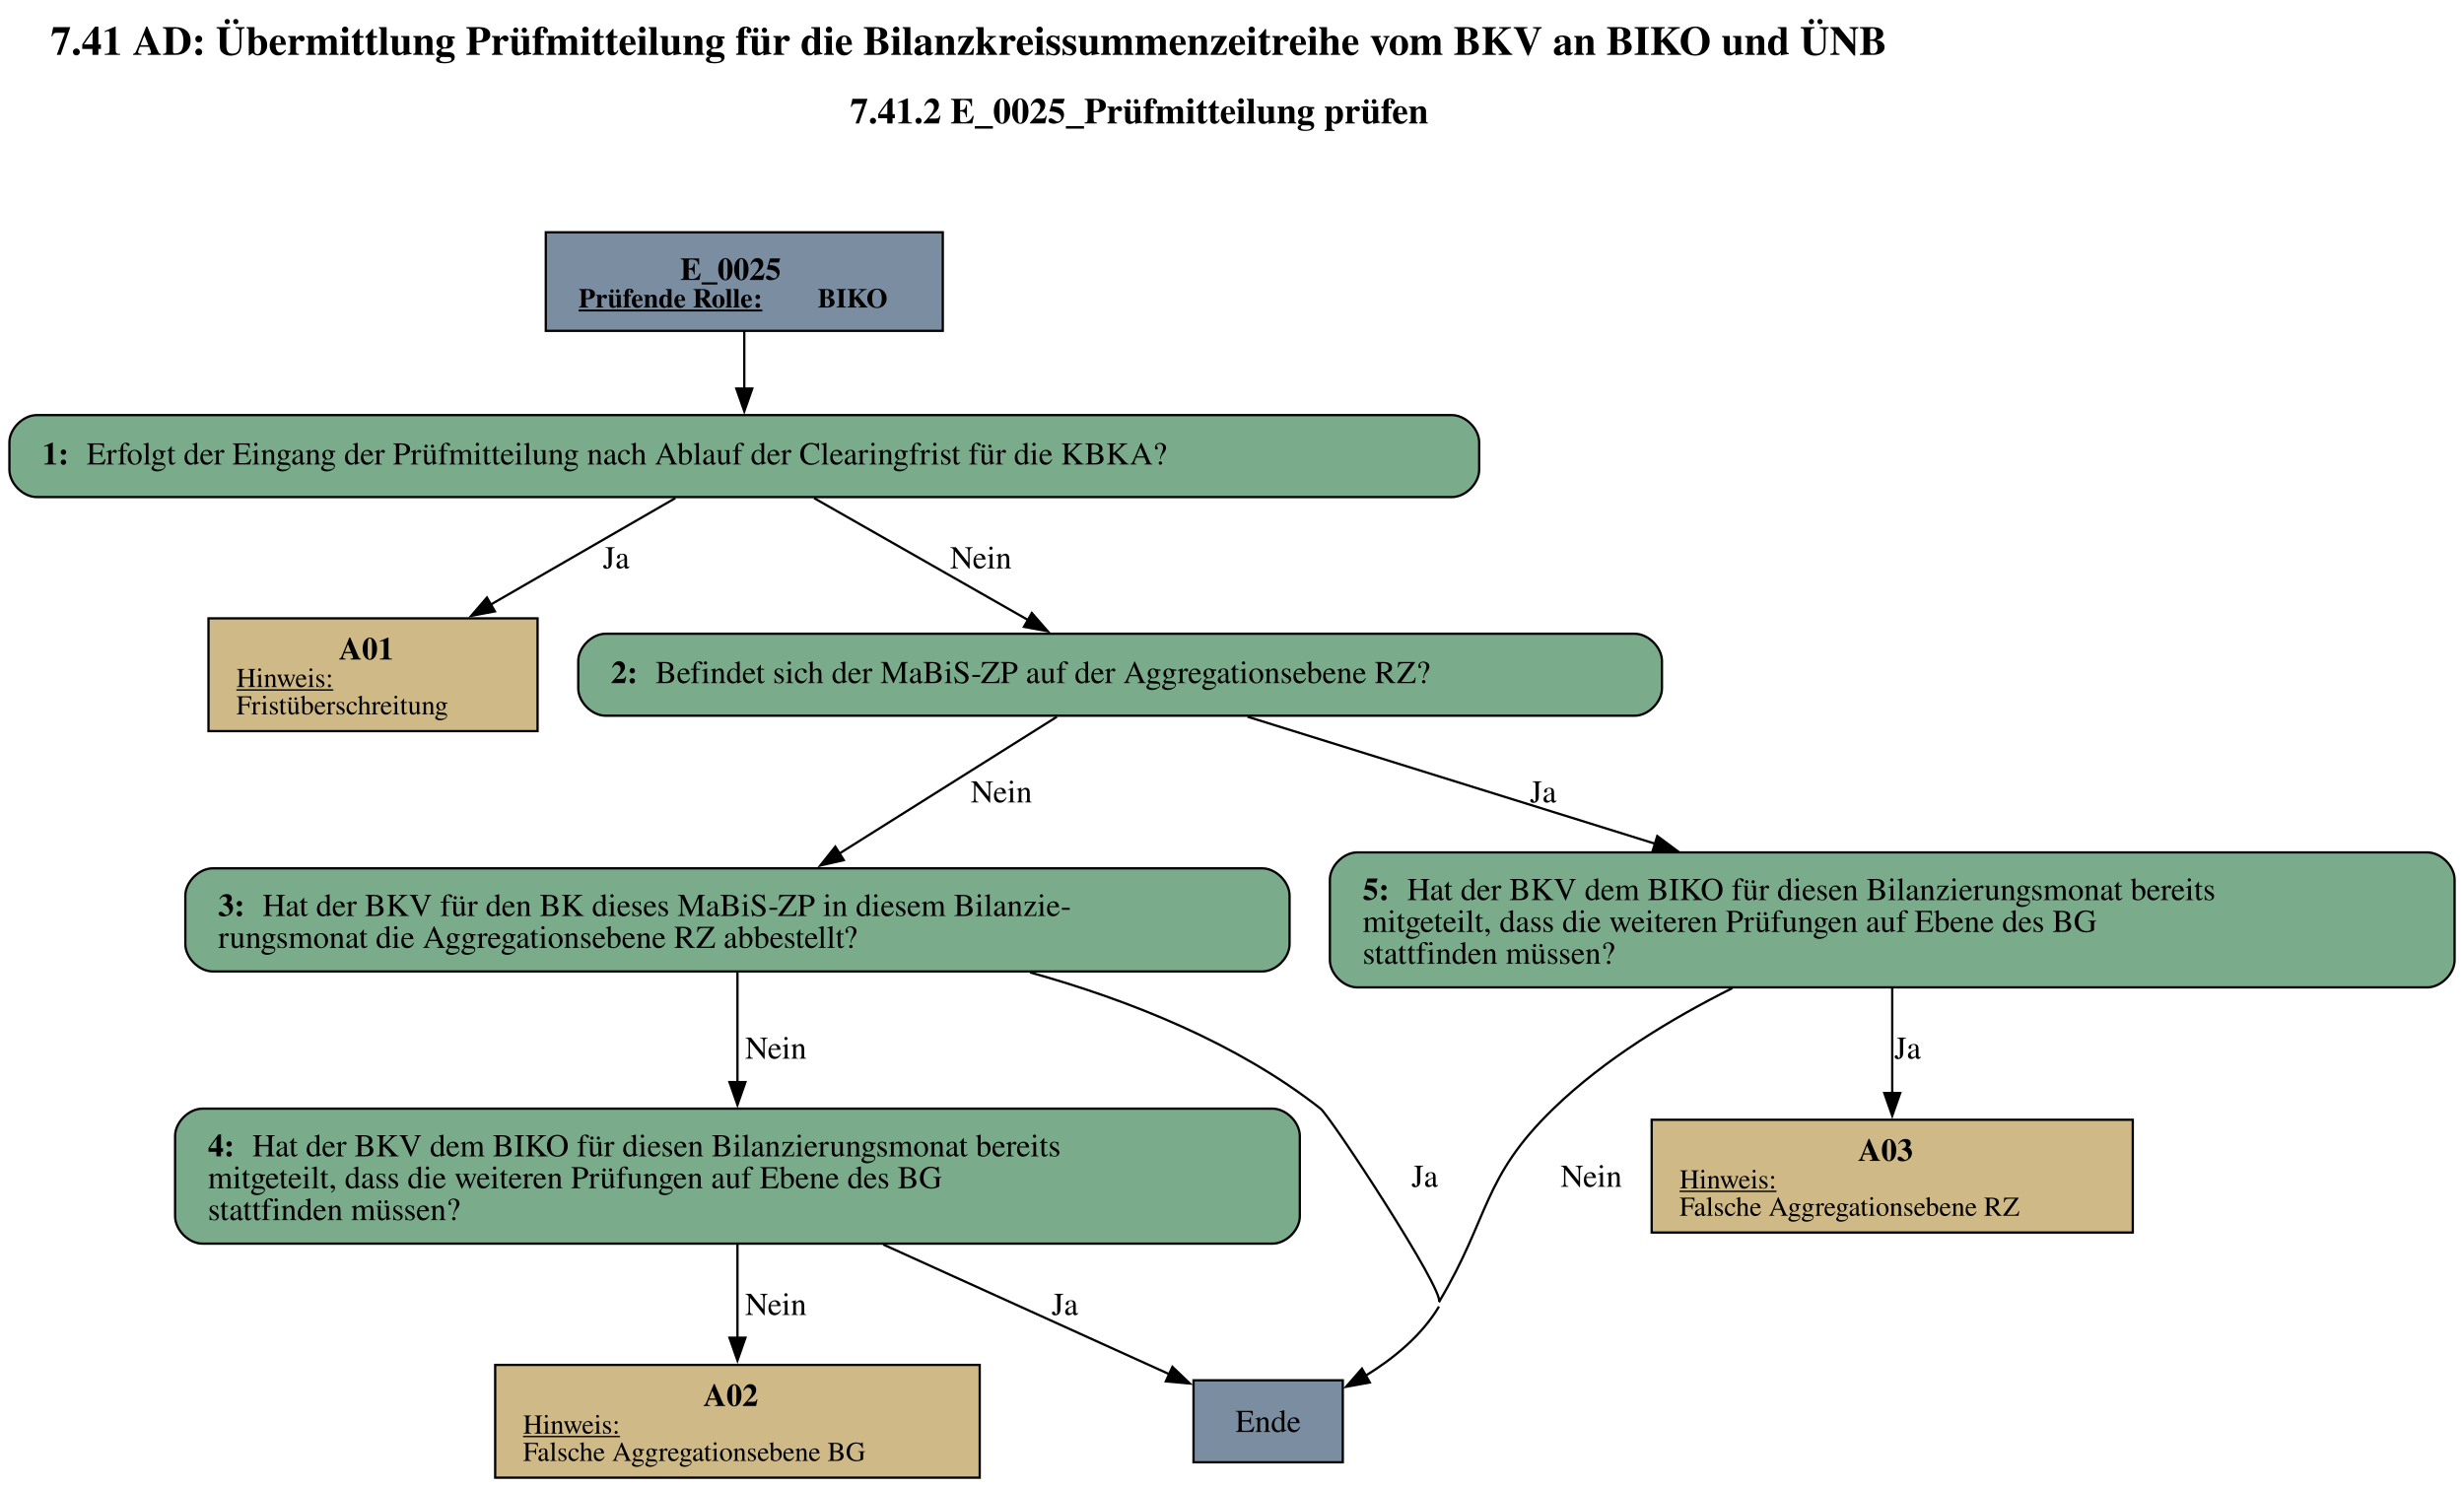
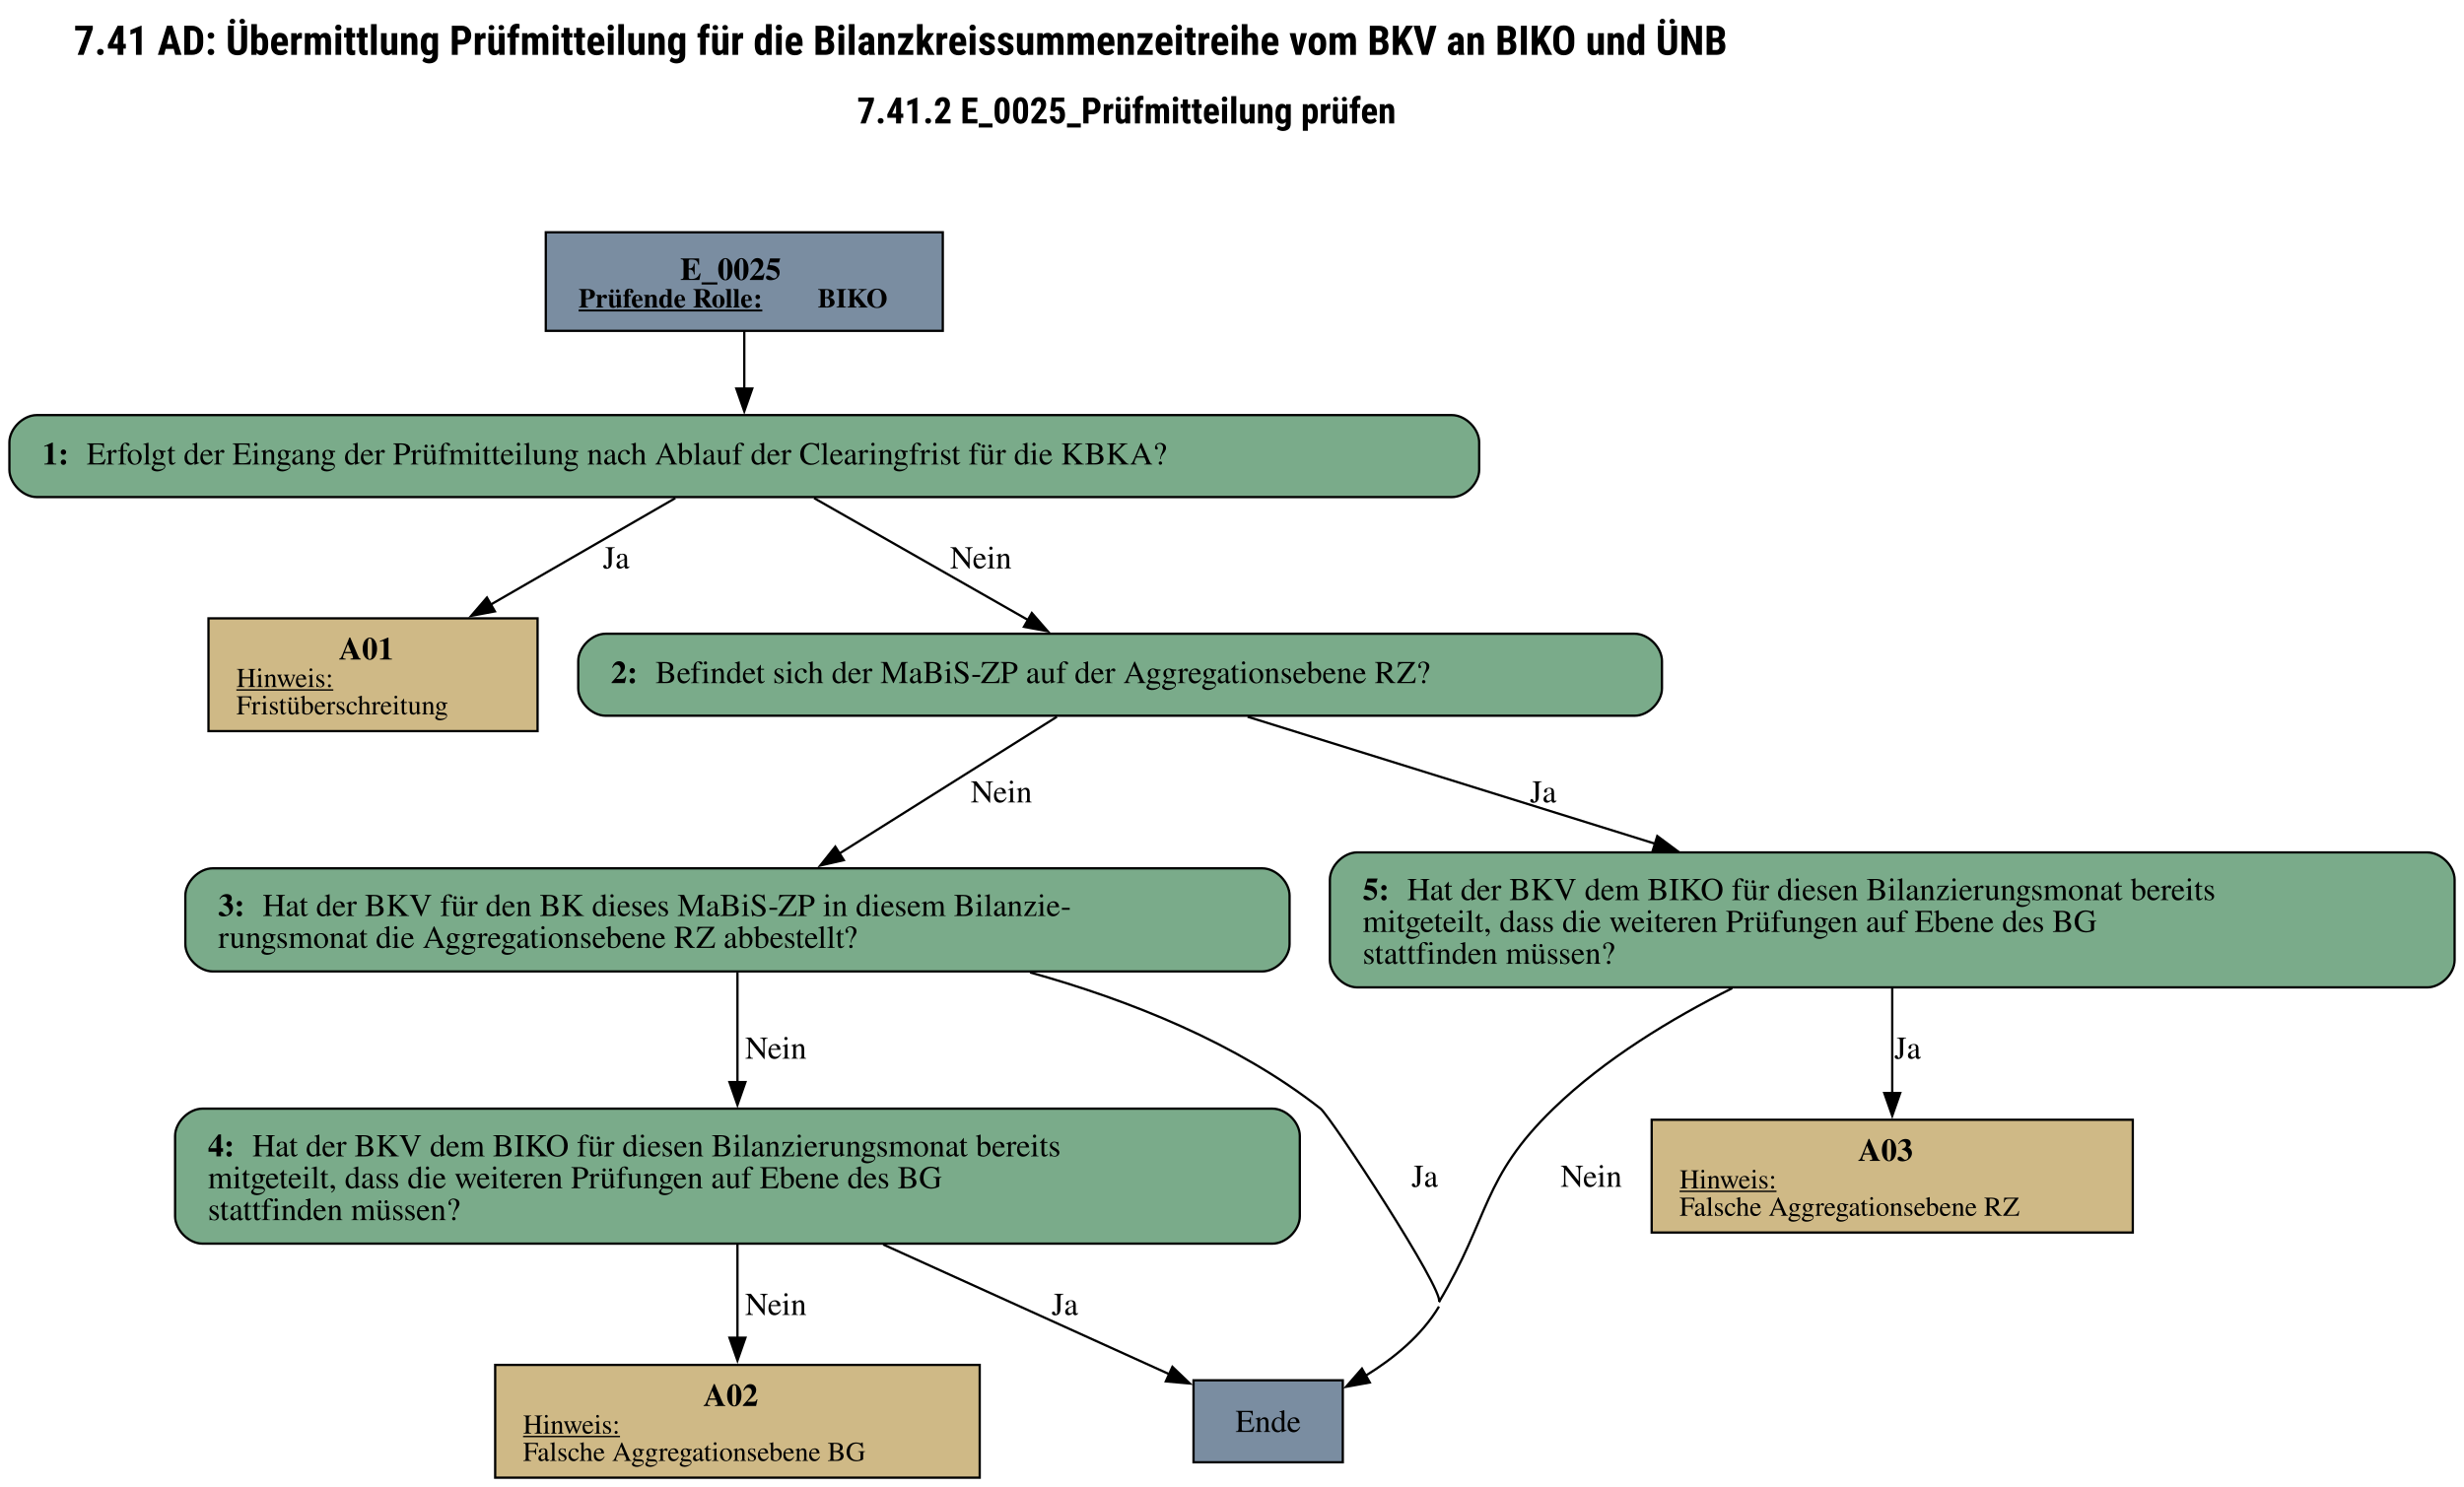
<svg xmlns="http://www.w3.org/2000/svg" width="1082pt" height="653pt" viewBox="0.00 0.00 1081.55 652.88">
  <g id="graph0" class="graph" transform="scale(1 1) rotate(0) translate(4 648.88)">
-     <text text-anchor="start" x="18.15" y="-624.78" font-family="Times,serif" font-weight="bold" font-size="18.00">7.41 AD: Übermittlung Prüfmitteilung für die Bilanzkreissummenzeitreihe vom BKV an BIKO und ÜNB</text>
-     <text text-anchor="start" x="369.15" y="-594.68" font-family="Times,serif" font-weight="bold" font-size="16.00">7.41.2 E_0025_Prüfmitteilung prüfen</text>
+     <text text-anchor="start" x="28.28" y="-624.78" font-family="Roboto Condensed" font-weight="bold" font-size="18.00">7.41 AD: Übermittlung Prüfmitteilung für die Bilanzkreissummenzeitreihe vom BKV an BIKO und ÜNB</text>
+     <text text-anchor="start" x="372.15" y="-594.68" font-family="Roboto Condensed" font-weight="bold" font-size="16.00">7.41.2 E_0025_Prüfmitteilung prüfen</text>
    <g id="node1" class="node">
      <polygon fill="#7a8da1" stroke="black" points="409.8,-546.88 235.5,-546.88 235.5,-503.6 409.8,-503.6 409.8,-546.88" />
      <text text-anchor="start" x="294.52" y="-525.94" font-family="Times,serif" font-weight="bold" font-size="14.00">E_0025</text>
      <text text-anchor="start" x="249.9" y="-513.84" font-family="Times,serif" font-weight="bold" text-decoration="underline" font-size="12.00">Prüfende Rolle:</text>
      <text text-anchor="start" x="354.9" y="-513.84" font-family="Times,serif" font-weight="bold" font-size="12.00"> BIKO</text>
    </g>
    <g id="node2" class="node">
      <path fill="#7aab8a" stroke="black" d="M633.3,-466.6C633.3,-466.6 12,-466.6 12,-466.6 6,-466.6 0,-460.6 0,-454.6 0,-454.6 0,-442.6 0,-442.6 0,-436.6 6,-430.6 12,-430.6 12,-430.6 633.3,-430.6 633.3,-430.6 639.3,-430.6 645.3,-436.6 645.3,-442.6 645.3,-442.6 645.3,-454.6 645.3,-454.6 645.3,-460.6 639.3,-466.6 633.3,-466.6" />
      <text text-anchor="start" x="14.4" y="-444.92" font-family="Times,serif" font-weight="bold" font-size="14.00">1: </text>
      <text text-anchor="start" x="33.9" y="-444.92" font-family="Times,serif" font-size="14.00">Erfolgt der Eingang der Prüfmitteilung nach Ablauf der Clearingfrist für die KBKA?</text>
    </g>
    <g id="edge1" class="edge">
      <path fill="none" stroke="black" d="M322.65,-503.45C322.65,-495.59 322.65,-486.51 322.65,-478.07" />
      <polygon fill="black" stroke="black" points="326.15,-478.27 322.65,-468.27 319.15,-478.27 326.15,-478.27" />
    </g>
    <g id="node3" class="node">
      <polygon fill="#cfb986" stroke="black" points="231.89,-377.35 87.41,-377.35 87.41,-327.83 231.89,-327.83 231.89,-377.35" />
      <text text-anchor="start" x="144.65" y="-359.29" font-family="Times,serif" font-weight="bold" font-size="14.00">A01</text>
      <text text-anchor="start" x="99.65" y="-347.19" font-family="Times,serif" text-decoration="underline" font-size="12.00">Hinweis:</text>
      <text text-anchor="start" x="99.65" y="-335.19" font-family="Times,serif" font-size="12.00">Fristüberschreitung</text>
    </g>
    <g id="edge2" class="edge">
      <path fill="none" stroke="black" d="M292.37,-430.14C269.68,-417.05 238.07,-398.82 211.39,-383.43" />
      <polygon fill="black" stroke="black" points="213.16,-380.41 202.75,-378.45 209.66,-386.48 213.16,-380.41" />
      <text text-anchor="middle" x="266.4" y="-399.3" font-family="Times,serif" font-size="14.00">Ja</text>
    </g>
    <g id="node4" class="node">
      <path fill="#7aab8a" stroke="black" d="M713.55,-370.59C713.55,-370.59 261.75,-370.59 261.75,-370.59 255.75,-370.59 249.75,-364.59 249.75,-358.59 249.75,-358.59 249.75,-346.59 249.75,-346.59 249.75,-340.59 255.75,-334.59 261.75,-334.59 261.75,-334.59 713.55,-334.59 713.55,-334.59 719.55,-334.59 725.55,-340.59 725.55,-346.59 725.55,-346.59 725.55,-358.59 725.55,-358.59 725.55,-364.59 719.55,-370.59 713.55,-370.59" />
      <text text-anchor="start" x="264.15" y="-348.91" font-family="Times,serif" font-weight="bold" font-size="14.00">2: </text>
      <text text-anchor="start" x="283.65" y="-348.91" font-family="Times,serif" font-size="14.00">Befindet sich der MaBiS-ZP auf der Aggregationsebene RZ?</text>
    </g>
    <g id="edge3" class="edge">
      <path fill="none" stroke="black" d="M353.3,-430.14C379.81,-415.03 418.33,-393.08 447.34,-376.56" />
      <polygon fill="black" stroke="black" points="448.89,-379.7 455.85,-371.71 445.43,-373.62 448.89,-379.7" />
      <text text-anchor="middle" x="426.52" y="-399.3" font-family="Times,serif" font-size="14.00">Nein</text>
    </g>
    <g id="node5" class="node">
      <path fill="#7aab8a" stroke="black" d="M550.05,-267.58C550.05,-267.58 89.25,-267.58 89.25,-267.58 83.25,-267.58 77.25,-261.58 77.25,-255.58 77.25,-255.58 77.25,-234.3 77.25,-234.3 77.25,-228.3 83.25,-222.3 89.25,-222.3 89.25,-222.3 550.05,-222.3 550.05,-222.3 556.05,-222.3 562.05,-228.3 562.05,-234.3 562.05,-234.3 562.05,-255.58 562.05,-255.58 562.05,-261.58 556.05,-267.58 550.05,-267.58" />
      <text text-anchor="start" x="91.65" y="-246.64" font-family="Times,serif" font-weight="bold" font-size="14.00">3: </text>
      <text text-anchor="start" x="111.15" y="-246.64" font-family="Times,serif" font-size="14.00">Hat der BKV für den BK dieses MaBiS-ZP in diesem Bilanzie-</text>
      <text text-anchor="start" x="91.65" y="-232.64" font-family="Times,serif" font-size="14.00">rungsmonat die Aggregationsebene RZ abbestellt?</text>
    </g>
    <g id="edge4" class="edge">
      <path fill="none" stroke="black" d="M459.91,-334.14C433.92,-317.8 394.64,-293.1 364.26,-273.99" />
      <polygon fill="black" stroke="black" points="366.34,-271.17 356.01,-268.81 362.61,-277.09 366.34,-271.17" />
      <text text-anchor="middle" x="435.52" y="-296.53" font-family="Times,serif" font-size="14.00">Nein</text>
    </g>
    <g id="node9" class="node">
      <path fill="#7aab8a" stroke="black" d="M1061.55,-274.58C1061.55,-274.58 591.75,-274.58 591.75,-274.58 585.75,-274.58 579.75,-268.58 579.75,-262.58 579.75,-262.58 579.75,-227.3 579.75,-227.3 579.75,-221.3 585.75,-215.3 591.75,-215.3 591.75,-215.3 1061.55,-215.3 1061.55,-215.3 1067.55,-215.3 1073.55,-221.3 1073.55,-227.3 1073.55,-227.3 1073.55,-262.58 1073.55,-262.58 1073.55,-268.58 1067.55,-274.58 1061.55,-274.58" />
      <text text-anchor="start" x="594.15" y="-253.64" font-family="Times,serif" font-weight="bold" font-size="14.00">5: </text>
      <text text-anchor="start" x="613.65" y="-253.64" font-family="Times,serif" font-size="14.00">Hat der BKV dem BIKO für diesen Bilanzierungsmonat bereits</text>
      <text text-anchor="start" x="594.15" y="-239.64" font-family="Times,serif" font-size="14.00">mitgeteilt, dass die weiteren Prüfungen auf Ebene des BG</text>
      <text text-anchor="start" x="594.15" y="-225.64" font-family="Times,serif" font-size="14.00">stattfinden müssen?</text>
    </g>
    <g id="edge5" class="edge">
      <path fill="none" stroke="black" d="M543.63,-334.14C592.14,-319.03 663.6,-296.75 722.58,-278.37" />
      <polygon fill="black" stroke="black" points="723.49,-281.76 732,-275.44 721.41,-275.07 723.49,-281.76" />
      <text text-anchor="middle" x="673.4" y="-296.53" font-family="Times,serif" font-size="14.00">Ja</text>
    </g>
    <g id="node6" class="node">
      <polygon fill="#7a8da1" stroke="black" points="585.42,-42.76 519.88,-42.76 519.88,-6.76 585.42,-6.76 585.42,-42.76" />
      <text text-anchor="middle" x="552.65" y="-20.08" font-family="Times,serif" font-size="14.00">Ende</text>
    </g>
    <g id="edge7" class="edge">
      <path fill="none" stroke="black" d="M448.09,-221.87C491.85,-209.66 538.94,-190.86 575.65,-162.05 580,-158.63 630.23,-82.04 627.65,-77.14" />
      <path fill="none" stroke="black" d="M627.65,-75.14C620.08,-62.47 607.85,-52.41 595.45,-44.78" />
      <polygon fill="black" stroke="black" points="597.28,-41.8 586.86,-39.91 593.83,-47.89 597.28,-41.8" />
      <text text-anchor="middle" x="621.4" y="-127.73" font-family="Times,serif" font-size="14.00">Ja</text>
    </g>
    <g id="node7" class="node">
      <path fill="#7aab8a" stroke="black" d="M554.55,-162.05C554.55,-162.05 84.75,-162.05 84.75,-162.05 78.75,-162.05 72.75,-156.05 72.75,-150.05 72.75,-150.05 72.75,-114.77 72.75,-114.77 72.75,-108.77 78.75,-102.77 84.75,-102.77 84.75,-102.77 554.55,-102.77 554.55,-102.77 560.55,-102.77 566.55,-108.77 566.55,-114.77 566.55,-114.77 566.55,-150.05 566.55,-150.05 566.55,-156.05 560.55,-162.05 554.55,-162.05" />
      <text text-anchor="start" x="87.15" y="-141.11" font-family="Times,serif" font-weight="bold" font-size="14.00">4: </text>
      <text text-anchor="start" x="106.65" y="-141.11" font-family="Times,serif" font-size="14.00">Hat der BKV dem BIKO für diesen Bilanzierungsmonat bereits</text>
      <text text-anchor="start" x="87.15" y="-127.11" font-family="Times,serif" font-size="14.00">mitgeteilt, dass die weiteren Prüfungen auf Ebene des BG</text>
      <text text-anchor="start" x="87.15" y="-113.11" font-family="Times,serif" font-size="14.00">stattfinden müssen?</text>
    </g>
    <g id="edge6" class="edge">
      <path fill="none" stroke="black" d="M319.65,-221.84C319.65,-208.05 319.65,-189.89 319.65,-173.62" />
      <polygon fill="black" stroke="black" points="323.15,-173.7 319.65,-163.7 316.15,-173.7 323.15,-173.7" />
      <text text-anchor="middle" x="336.52" y="-184" font-family="Times,serif" font-size="14.00">Nein</text>
    </g>
    <g id="edge9" class="edge">
      <path fill="none" stroke="black" d="M383.63,-102.4C423.55,-84.3 473.88,-61.48 509.2,-45.46" />
      <polygon fill="black" stroke="black" points="510.61,-48.67 518.27,-41.35 507.72,-42.29 510.61,-48.67" />
      <text text-anchor="middle" x="463.4" y="-71.47" font-family="Times,serif" font-size="14.00">Ja</text>
    </g>
    <g id="node8" class="node">
      <polygon fill="#cfb986" stroke="black" points="426.01,-49.52 213.28,-49.52 213.28,0 426.01,0 426.01,-49.52" />
      <text text-anchor="start" x="304.65" y="-31.46" font-family="Times,serif" font-weight="bold" font-size="14.00">A02</text>
      <text text-anchor="start" x="225.52" y="-19.36" font-family="Times,serif" text-decoration="underline" font-size="12.00">Hinweis:</text>
      <text text-anchor="start" x="225.52" y="-7.36" font-family="Times,serif" font-size="12.00">Falsche Aggregationsebene BG</text>
    </g>
    <g id="edge8" class="edge">
      <path fill="none" stroke="black" d="M319.65,-102.54C319.65,-89.78 319.65,-74.66 319.65,-61.22" />
      <polygon fill="black" stroke="black" points="323.15,-61.46 319.65,-51.46 316.15,-61.46 323.15,-61.46" />
      <text text-anchor="middle" x="336.52" y="-71.47" font-family="Times,serif" font-size="14.00">Nein</text>
    </g>
    <g id="edge11" class="edge">
      <path fill="none" stroke="black" d="M756.4,-214.94C729.7,-201.58 700.34,-183.8 677.9,-162.05 646.41,-131.53 650.13,-114.8 627.65,-77.14" />
      <text text-anchor="middle" x="694.52" y="-127.73" font-family="Times,serif" font-size="14.00">Nein</text>
    </g>
    <g id="node10" class="node">
      <polygon fill="#cfb986" stroke="black" points="932.26,-157.17 721.03,-157.17 721.03,-107.65 932.26,-107.65 932.26,-157.17" />
      <text text-anchor="start" x="811.65" y="-139.11" font-family="Times,serif" font-weight="bold" font-size="14.00">A03</text>
      <text text-anchor="start" x="733.27" y="-127.01" font-family="Times,serif" text-decoration="underline" font-size="12.00">Hinweis:</text>
      <text text-anchor="start" x="733.27" y="-115.01" font-family="Times,serif" font-size="12.00">Falsche Aggregationsebene RZ</text>
    </g>
    <g id="edge10" class="edge">
      <path fill="none" stroke="black" d="M826.65,-214.9C826.65,-200.77 826.65,-183.66 826.65,-168.77" />
      <polygon fill="black" stroke="black" points="830.15,-168.92 826.65,-158.92 823.15,-168.92 830.15,-168.92" />
      <text text-anchor="middle" x="833.4" y="-184" font-family="Times,serif" font-size="14.00">Ja</text>
    </g>
  </g>
</svg>
